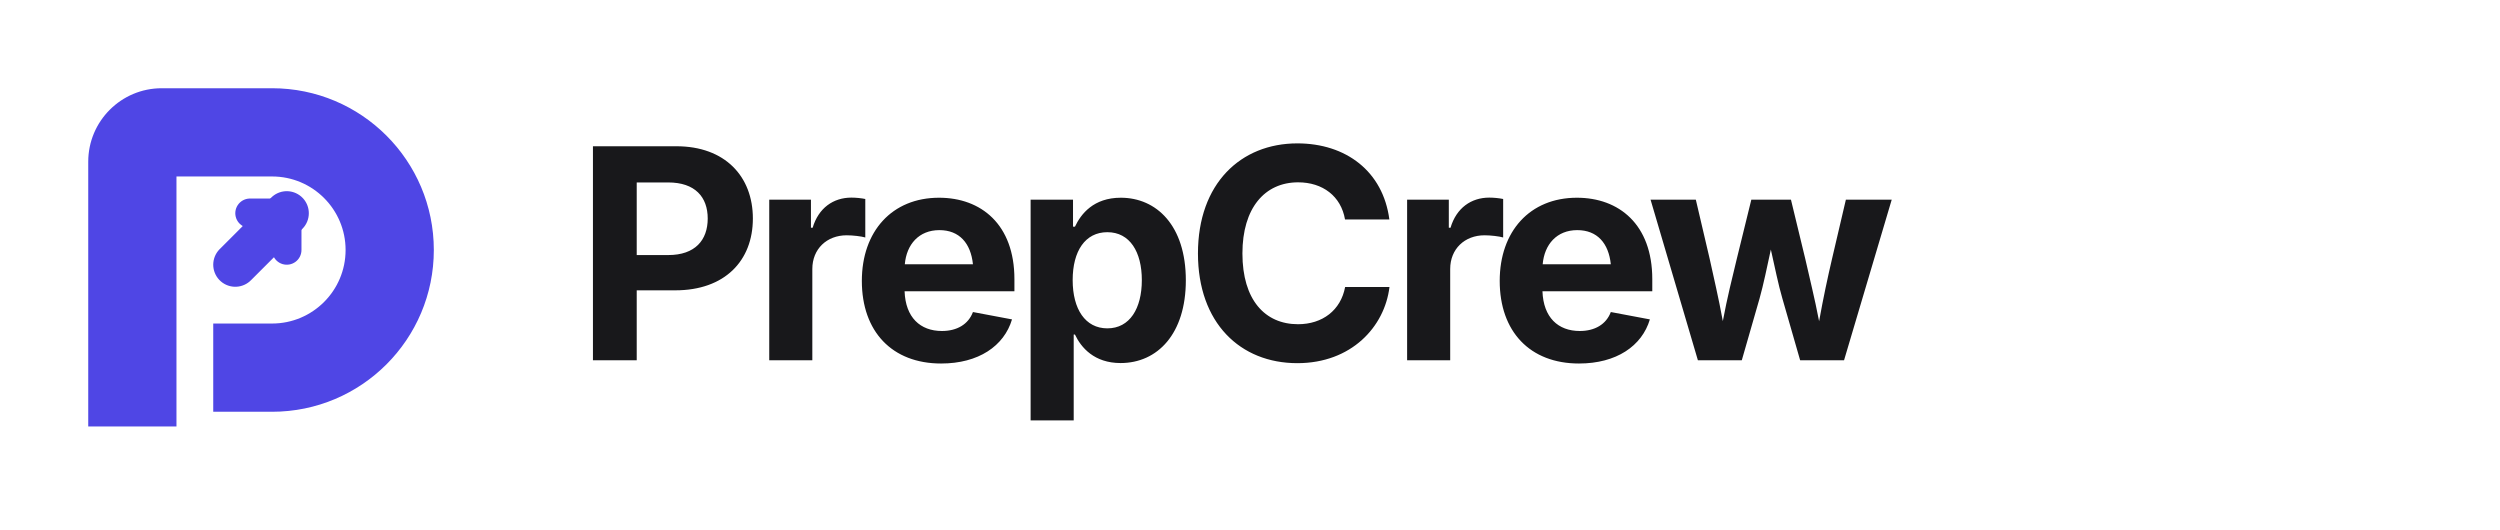
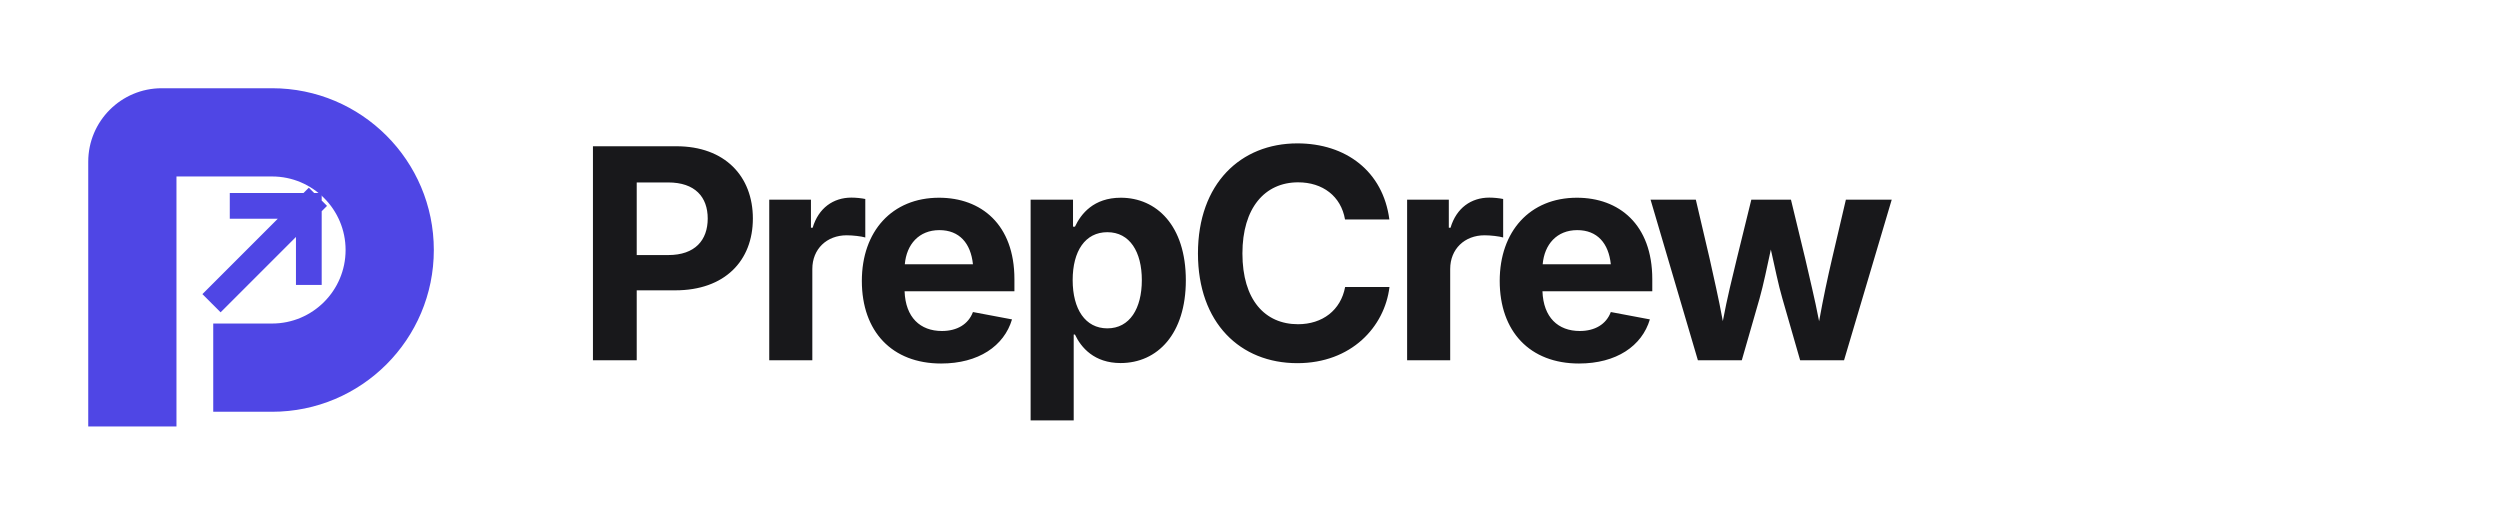
<svg xmlns="http://www.w3.org/2000/svg" width="340" height="72" viewBox="0 0 340 72" fill="none" role="img" aria-labelledby="title desc">
  <g transform="translate(0 4)">
    <path fill="#4F46E5" d="M12 54V18a10 10 0 0 1 10-10h15c12.15 0 22 9.85 22 22s-9.85 22-22 22H29V40h8a10 10 0 1 0 0-20H24v34H12Z" />
-     <path d="m32 32 7-7" stroke="#4F46E5" stroke-width="6" stroke-linecap="round" />
-     <path d="M34 25h5v5" stroke="#4F46E5" stroke-width="4" stroke-linecap="round" stroke-linejoin="round" />
+     <path d="m30 36 12-12m-9 0h9v9" stroke="#4F46E5" stroke-width="3.5" stroke-linecap="square" stroke-linejoin="miter" />
  </g>
  <text x="78" y="49" fill="#18181B" font-family="Inter, -apple-system, BlinkMacSystemFont, 'Segoe UI', sans-serif" font-size="40" font-weight="650" letter-spacing="-1.8">PrepCrew</text>
</svg>
